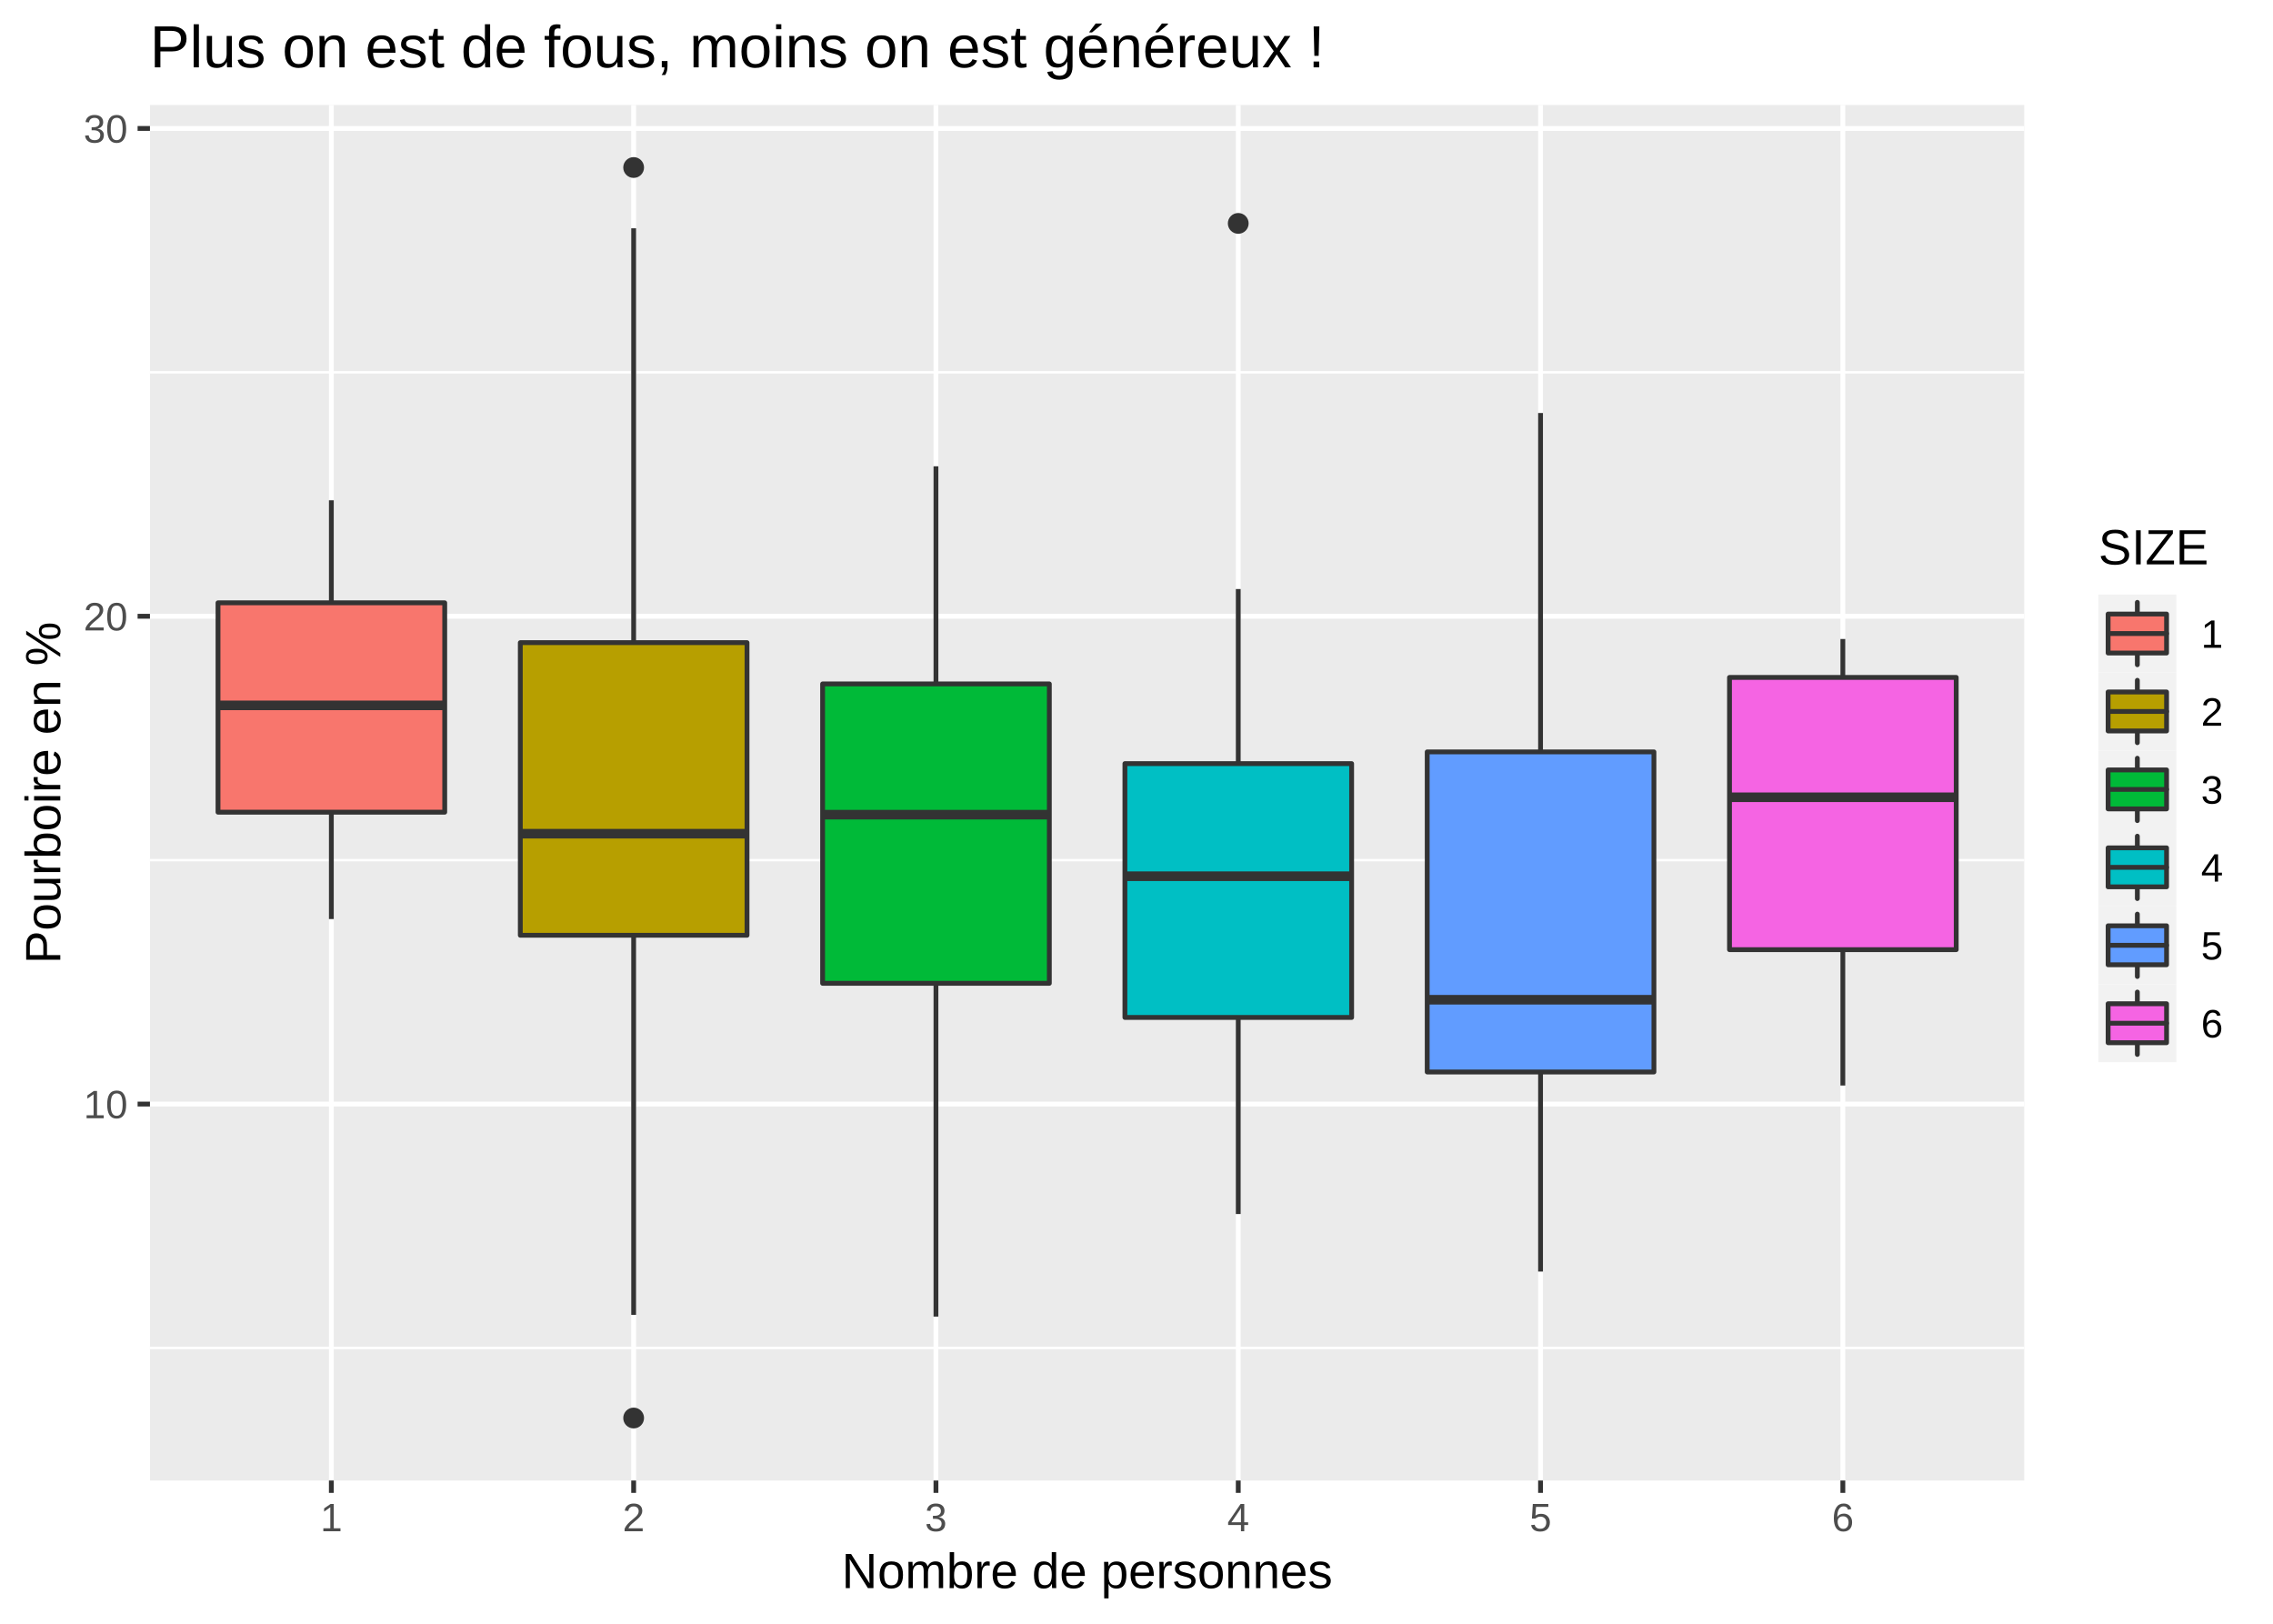
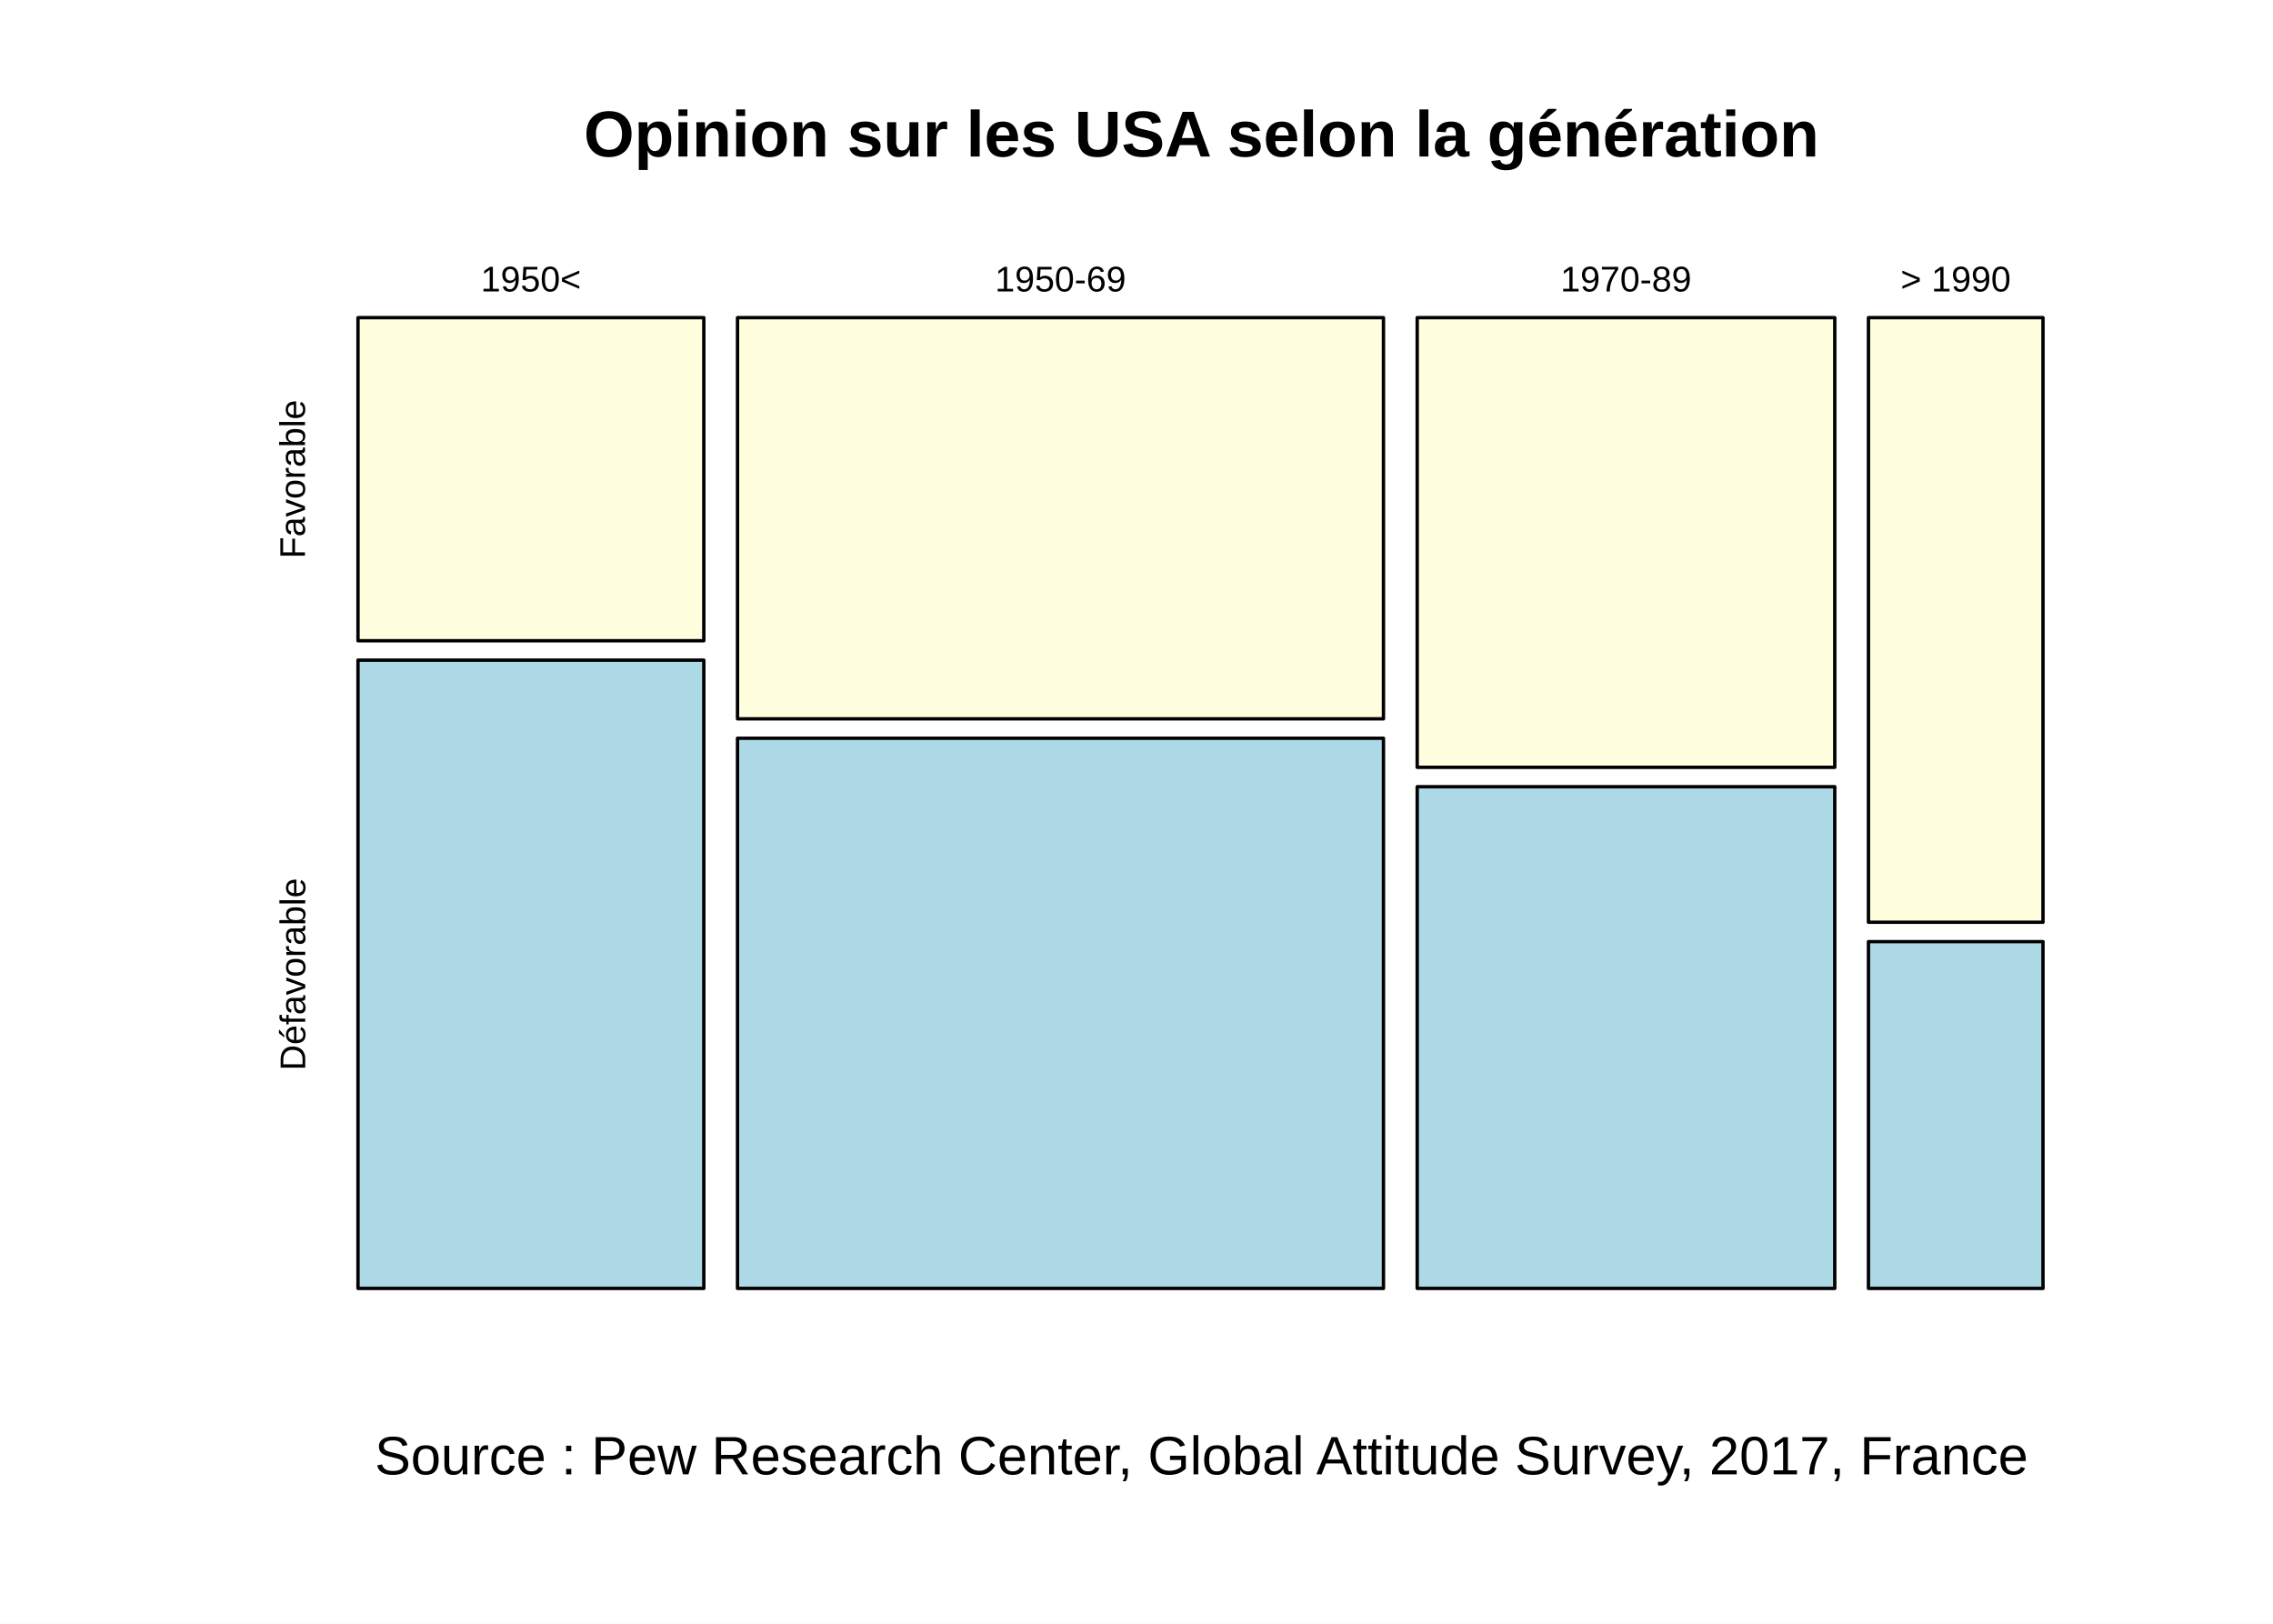
<svg xmlns="http://www.w3.org/2000/svg" class="svglite" width="504.00pt" height="360.00pt" viewBox="0 0 504.00 360.00">
  <defs>
    <style type="text/css">
    .svglite line, .svglite polyline, .svglite polygon, .svglite path, .svglite rect, .svglite circle {
      fill: none;
      stroke: #000000;
      stroke-linecap: round;
      stroke-linejoin: round;
      stroke-miterlimit: 10.00;
    }
  </style>
  </defs>
  <rect width="100%" height="100%" style="stroke: none; fill: #FFFFFF;" />
  <defs>
    <clipPath id="cpMC4wMHw1MDQuMDB8MC4wMHwzNjAuMDA=">
      <rect x="0.00" y="0.00" width="504.00" height="360.00" />
    </clipPath>
  </defs>
  <g clip-path="url(#cpMC4wMHw1MDQuMDB8MC4wMHwzNjAuMDA=)">
-     <rect x="0" y="0.00" width="504.00" height="360.00" style="stroke-width: 1.07; stroke: #FFFFFF; fill: #FFFFFF;" />
+     <text x="266.40" y="34.70" text-anchor="middle" style="font-size: 14.40px; font-weight: bold; font-family: Arial;" textLength="274.28px" lengthAdjust="spacingAndGlyphs">Opinion sur les USA selon la génération</text>
+     <text x="266.40" y="326.88" text-anchor="middle" style="font-size: 12.00px; font-family: Arial;" textLength="368.86px" lengthAdjust="spacingAndGlyphs">Source : Pew Research Center, Global Attitude Survey, 2017, France</text>
+     <text x="117.72" y="64.62" text-anchor="middle" style="font-size: 7.92px; font-family: Arial;" textLength="26.60px" lengthAdjust="spacingAndGlyphs"> 1950&lt; </text>
+     <text x="235.15" y="64.62" text-anchor="middle" style="font-size: 7.92px; font-family: Arial;" textLength="29.03px" lengthAdjust="spacingAndGlyphs">1950-69</text>
+     <text x="360.53" y="64.62" text-anchor="middle" style="font-size: 7.92px; font-family: Arial;" textLength="29.03px" lengthAdjust="spacingAndGlyphs">1970-89</text>
+     <text x="433.65" y="64.62" text-anchor="middle" style="font-size: 7.92px; font-family: Arial;" textLength="24.41px" lengthAdjust="spacingAndGlyphs">&gt; 1990</text>
+     <text transform="translate(67.62,106.24) rotate(-90)" text-anchor="middle" style="font-size: 7.92px; font-family: Arial;" textLength="35.17px" lengthAdjust="spacingAndGlyphs">Favorable</text>
+     <text transform="translate(67.68,216.01) rotate(-90)" text-anchor="middle" style="font-size: 7.92px; font-family: Arial;" textLength="42.65px" lengthAdjust="spacingAndGlyphs">Défavorable</text>
  </g>
  <defs>
-     <clipPath id="cpMzMuMjV8NDQ4Ljg0fDIzLjI4fDMyOC4yNQ==">
-       <rect x="33.25" y="23.28" width="415.59" height="304.97" />
+     <clipPath id="cpNTkuMDR8NDczLjc2fDU5LjA0fDI4Ni41Ng==">
+       <rect x="59.04" y="59.04" width="414.72" height="227.52" />
    </clipPath>
  </defs>
-   <g clip-path="url(#cpMzMuMjV8NDQ4Ljg0fDIzLjI4fDMyOC4yNQ==)">
-     <rect x="33.25" y="23.28" width="415.59" height="304.97" style="stroke-width: 1.07; stroke: none; fill: #EBEBEB;" />
-     <polyline points="33.25,298.86 448.84,298.86 " style="stroke-width: 0.53; stroke: #FFFFFF; stroke-linecap: butt;" />
-     <polyline points="33.25,190.71 448.84,190.71 " style="stroke-width: 0.53; stroke: #FFFFFF; stroke-linecap: butt;" />
-     <polyline points="33.25,82.55 448.84,82.55 " style="stroke-width: 0.53; stroke: #FFFFFF; stroke-linecap: butt;" />
-     <polyline points="33.25,244.78 448.84,244.78 " style="stroke-width: 1.07; stroke: #FFFFFF; stroke-linecap: butt;" />
-     <polyline points="33.25,136.63 448.84,136.63 " style="stroke-width: 1.07; stroke: #FFFFFF; stroke-linecap: butt;" />
-     <polyline points="33.25,28.48 448.84,28.48 " style="stroke-width: 1.07; stroke: #FFFFFF; stroke-linecap: butt;" />
-     <polyline points="73.47,328.25 73.47,23.28 " style="stroke-width: 1.07; stroke: #FFFFFF; stroke-linecap: butt;" />
-     <polyline points="140.50,328.25 140.50,23.28 " style="stroke-width: 1.07; stroke: #FFFFFF; stroke-linecap: butt;" />
-     <polyline points="207.53,328.25 207.53,23.28 " style="stroke-width: 1.07; stroke: #FFFFFF; stroke-linecap: butt;" />
-     <polyline points="274.56,328.25 274.56,23.28 " style="stroke-width: 1.07; stroke: #FFFFFF; stroke-linecap: butt;" />
-     <polyline points="341.59,328.25 341.59,23.28 " style="stroke-width: 1.07; stroke: #FFFFFF; stroke-linecap: butt;" />
-     <polyline points="408.62,328.25 408.62,23.28 " style="stroke-width: 1.07; stroke: #FFFFFF; stroke-linecap: butt;" />
-     <line x1="73.47" y1="133.65" x2="73.47" y2="110.92" style="stroke-width: 1.07; stroke: #333333; stroke-linecap: butt;" />
-     <line x1="73.47" y1="180.07" x2="73.47" y2="203.76" style="stroke-width: 1.07; stroke: #333333; stroke-linecap: butt;" />
-     <polygon points="48.34,133.65 48.34,180.07 98.61,180.07 98.61,133.65 48.34,133.65 " style="stroke-width: 1.07; stroke: #333333; fill: #F8766D;" />
-     <line x1="48.34" y1="156.39" x2="98.61" y2="156.39" style="stroke-width: 2.13; stroke: #333333; stroke-linecap: butt;" />
-     <circle cx="140.50" cy="37.14" r="1.95" style="stroke-width: 0.71; stroke: #333333; fill: #333333;" />
-     <circle cx="140.50" cy="314.39" r="1.95" style="stroke-width: 0.71; stroke: #333333; fill: #333333;" />
-     <line x1="140.50" y1="142.48" x2="140.50" y2="50.62" style="stroke-width: 1.07; stroke: #333333; stroke-linecap: butt;" />
-     <line x1="140.50" y1="207.36" x2="140.50" y2="291.51" style="stroke-width: 1.07; stroke: #333333; stroke-linecap: butt;" />
-     <polygon points="115.37,142.48 115.37,207.36 165.64,207.36 165.64,142.48 115.37,142.48 " style="stroke-width: 1.07; stroke: #333333; fill: #B79F00;" />
-     <line x1="115.37" y1="184.84" x2="165.64" y2="184.84" style="stroke-width: 2.13; stroke: #333333; stroke-linecap: butt;" />
-     <line x1="207.53" y1="151.63" x2="207.53" y2="103.38" style="stroke-width: 1.07; stroke: #333333; stroke-linecap: butt;" />
-     <line x1="207.53" y1="218.01" x2="207.53" y2="291.90" style="stroke-width: 1.07; stroke: #333333; stroke-linecap: butt;" />
-     <polygon points="182.40,151.63 182.40,218.01 232.67,218.01 232.67,151.63 182.40,151.63 " style="stroke-width: 1.07; stroke: #333333; fill: #00BA38;" />
-     <line x1="182.40" y1="180.62" x2="232.67" y2="180.62" style="stroke-width: 2.13; stroke: #333333; stroke-linecap: butt;" />
-     <circle cx="274.56" cy="49.53" r="1.95" style="stroke-width: 0.71; stroke: #333333; fill: #333333;" />
-     <line x1="274.56" y1="169.30" x2="274.56" y2="130.60" style="stroke-width: 1.07; stroke: #333333; stroke-linecap: butt;" />
-     <line x1="274.56" y1="225.58" x2="274.56" y2="269.16" style="stroke-width: 1.07; stroke: #333333; stroke-linecap: butt;" />
-     <polygon points="249.43,169.30 249.43,225.58 299.70,225.58 299.70,169.30 249.43,169.30 " style="stroke-width: 1.07; stroke: #333333; fill: #00BFC4;" />
-     <line x1="249.43" y1="194.27" x2="299.70" y2="194.27" style="stroke-width: 2.13; stroke: #333333; stroke-linecap: butt;" />
-     <line x1="341.59" y1="166.70" x2="341.59" y2="91.57" style="stroke-width: 1.07; stroke: #333333; stroke-linecap: butt;" />
-     <line x1="341.59" y1="237.67" x2="341.59" y2="281.92" style="stroke-width: 1.07; stroke: #333333; stroke-linecap: butt;" />
-     <polygon points="316.46,166.70 316.46,237.67 366.73,237.67 366.73,166.70 316.46,166.70 " style="stroke-width: 1.07; stroke: #333333; fill: #619CFF;" />
-     <line x1="316.46" y1="221.65" x2="366.73" y2="221.65" style="stroke-width: 2.13; stroke: #333333; stroke-linecap: butt;" />
-     <line x1="408.62" y1="150.19" x2="408.62" y2="141.67" style="stroke-width: 1.07; stroke: #333333; stroke-linecap: butt;" />
-     <line x1="408.62" y1="210.55" x2="408.62" y2="240.67" style="stroke-width: 1.07; stroke: #333333; stroke-linecap: butt;" />
-     <polygon points="383.49,150.19 383.49,210.55 433.76,210.55 433.76,150.19 383.49,150.19 " style="stroke-width: 1.07; stroke: #333333; fill: #F564E3;" />
-     <line x1="383.49" y1="176.76" x2="433.76" y2="176.76" style="stroke-width: 2.13; stroke: #333333; stroke-linecap: butt;" />
-   </g>
-   <g clip-path="url(#cpMC4wMHw1MDQuMDB8MC4wMHwzNjAuMDA=)">
-     <text x="28.32" y="247.93" text-anchor="end" style="font-size: 8.80px; fill: #4D4D4D; font-family: Arial;" textLength="9.79px" lengthAdjust="spacingAndGlyphs">10</text>
-     <text x="28.32" y="139.78" text-anchor="end" style="font-size: 8.80px; fill: #4D4D4D; font-family: Arial;" textLength="9.79px" lengthAdjust="spacingAndGlyphs">20</text>
-     <text x="28.32" y="31.63" text-anchor="end" style="font-size: 8.80px; fill: #4D4D4D; font-family: Arial;" textLength="9.79px" lengthAdjust="spacingAndGlyphs">30</text>
-     <polyline points="30.51,244.78 33.25,244.78 " style="stroke-width: 1.07; stroke: #333333; stroke-linecap: butt;" />
-     <polyline points="30.51,136.63 33.25,136.63 " style="stroke-width: 1.07; stroke: #333333; stroke-linecap: butt;" />
-     <polyline points="30.51,28.48 33.25,28.48 " style="stroke-width: 1.07; stroke: #333333; stroke-linecap: butt;" />
-     <polyline points="73.47,330.99 73.47,328.25 " style="stroke-width: 1.07; stroke: #333333; stroke-linecap: butt;" />
-     <polyline points="140.50,330.99 140.50,328.25 " style="stroke-width: 1.07; stroke: #333333; stroke-linecap: butt;" />
-     <polyline points="207.53,330.99 207.53,328.25 " style="stroke-width: 1.07; stroke: #333333; stroke-linecap: butt;" />
-     <polyline points="274.56,330.99 274.56,328.25 " style="stroke-width: 1.07; stroke: #333333; stroke-linecap: butt;" />
-     <polyline points="341.59,330.99 341.59,328.25 " style="stroke-width: 1.07; stroke: #333333; stroke-linecap: butt;" />
-     <polyline points="408.62,330.99 408.62,328.25 " style="stroke-width: 1.07; stroke: #333333; stroke-linecap: butt;" />
-     <text x="73.47" y="339.49" text-anchor="middle" style="font-size: 8.80px; fill: #4D4D4D; font-family: Arial;" textLength="4.90px" lengthAdjust="spacingAndGlyphs">1</text>
-     <text x="140.50" y="339.49" text-anchor="middle" style="font-size: 8.80px; fill: #4D4D4D; font-family: Arial;" textLength="4.90px" lengthAdjust="spacingAndGlyphs">2</text>
-     <text x="207.53" y="339.49" text-anchor="middle" style="font-size: 8.80px; fill: #4D4D4D; font-family: Arial;" textLength="4.90px" lengthAdjust="spacingAndGlyphs">3</text>
-     <text x="274.56" y="339.49" text-anchor="middle" style="font-size: 8.80px; fill: #4D4D4D; font-family: Arial;" textLength="4.90px" lengthAdjust="spacingAndGlyphs">4</text>
-     <text x="341.59" y="339.49" text-anchor="middle" style="font-size: 8.80px; fill: #4D4D4D; font-family: Arial;" textLength="4.90px" lengthAdjust="spacingAndGlyphs">5</text>
-     <text x="408.62" y="339.49" text-anchor="middle" style="font-size: 8.80px; fill: #4D4D4D; font-family: Arial;" textLength="4.90px" lengthAdjust="spacingAndGlyphs">6</text>
-     <text x="241.05" y="352.10" text-anchor="middle" style="font-size: 11.00px; font-family: Arial;" textLength="108.86px" lengthAdjust="spacingAndGlyphs">Nombre de personnes</text>
-     <text transform="translate(13.37,175.77) rotate(-90)" text-anchor="middle" style="font-size: 11.00px; font-family: Arial;" textLength="75.83px" lengthAdjust="spacingAndGlyphs">Pourboire en %</text>
-     <rect x="459.80" y="110.55" width="38.72" height="130.44" style="stroke-width: 1.07; stroke: none; fill: #FFFFFF;" />
-     <text x="465.28" y="125.13" style="font-size: 11.00px; font-family: Arial;" textLength="24.44px" lengthAdjust="spacingAndGlyphs">SIZE</text>
-     <rect x="465.28" y="131.82" width="17.28" height="17.28" style="stroke-width: 1.07; stroke: none; fill: #F2F2F2;" />
-     <polyline points="473.92,147.38 473.92,144.78 " style="stroke-width: 1.07; stroke: #333333;" />
-     <polyline points="473.92,136.14 473.92,133.55 " style="stroke-width: 1.07; stroke: #333333;" />
-     <rect x="467.44" y="136.14" width="12.96" height="8.64" style="stroke-width: 1.07; stroke: #333333; fill: #F8766D;" />
-     <polyline points="467.44,140.46 480.40,140.46 " style="stroke-width: 1.07; stroke: #333333;" />
-     <rect x="465.28" y="149.10" width="17.28" height="17.28" style="stroke-width: 1.07; stroke: none; fill: #F2F2F2;" />
-     <polyline points="473.92,164.66 473.92,162.06 " style="stroke-width: 1.07; stroke: #333333;" />
-     <polyline points="473.92,153.42 473.92,150.83 " style="stroke-width: 1.07; stroke: #333333;" />
-     <rect x="467.44" y="153.42" width="12.96" height="8.64" style="stroke-width: 1.07; stroke: #333333; fill: #B79F00;" />
-     <polyline points="467.44,157.74 480.40,157.74 " style="stroke-width: 1.07; stroke: #333333;" />
-     <rect x="465.28" y="166.38" width="17.28" height="17.28" style="stroke-width: 1.07; stroke: none; fill: #F2F2F2;" />
-     <polyline points="473.92,181.94 473.92,179.34 " style="stroke-width: 1.07; stroke: #333333;" />
-     <polyline points="473.92,170.70 473.92,168.11 " style="stroke-width: 1.07; stroke: #333333;" />
-     <rect x="467.44" y="170.70" width="12.96" height="8.64" style="stroke-width: 1.07; stroke: #333333; fill: #00BA38;" />
-     <polyline points="467.44,175.02 480.40,175.02 " style="stroke-width: 1.07; stroke: #333333;" />
-     <rect x="465.28" y="183.66" width="17.28" height="17.28" style="stroke-width: 1.07; stroke: none; fill: #F2F2F2;" />
-     <polyline points="473.92,199.22 473.92,196.62 " style="stroke-width: 1.07; stroke: #333333;" />
-     <polyline points="473.92,187.98 473.92,185.39 " style="stroke-width: 1.07; stroke: #333333;" />
-     <rect x="467.44" y="187.98" width="12.96" height="8.64" style="stroke-width: 1.07; stroke: #333333; fill: #00BFC4;" />
-     <polyline points="467.44,192.30 480.40,192.30 " style="stroke-width: 1.07; stroke: #333333;" />
-     <rect x="465.28" y="200.94" width="17.28" height="17.28" style="stroke-width: 1.07; stroke: none; fill: #F2F2F2;" />
-     <polyline points="473.92,216.50 473.92,213.90 " style="stroke-width: 1.07; stroke: #333333;" />
-     <polyline points="473.92,205.26 473.92,202.67 " style="stroke-width: 1.07; stroke: #333333;" />
-     <rect x="467.44" y="205.26" width="12.96" height="8.64" style="stroke-width: 1.07; stroke: #333333; fill: #619CFF;" />
-     <polyline points="467.44,209.58 480.40,209.58 " style="stroke-width: 1.07; stroke: #333333;" />
-     <rect x="465.28" y="218.22" width="17.28" height="17.28" style="stroke-width: 1.07; stroke: none; fill: #F2F2F2;" />
-     <polyline points="473.92,233.78 473.92,231.18 " style="stroke-width: 1.07; stroke: #333333;" />
-     <polyline points="473.92,222.54 473.92,219.95 " style="stroke-width: 1.07; stroke: #333333;" />
-     <rect x="467.44" y="222.54" width="12.96" height="8.64" style="stroke-width: 1.07; stroke: #333333; fill: #F564E3;" />
-     <polyline points="467.44,226.86 480.40,226.86 " style="stroke-width: 1.07; stroke: #333333;" />
-     <text x="488.04" y="143.62" style="font-size: 8.80px; font-family: Arial;" textLength="4.90px" lengthAdjust="spacingAndGlyphs">1</text>
-     <text x="488.04" y="160.90" style="font-size: 8.80px; font-family: Arial;" textLength="4.90px" lengthAdjust="spacingAndGlyphs">2</text>
-     <text x="488.04" y="178.18" style="font-size: 8.80px; font-family: Arial;" textLength="4.90px" lengthAdjust="spacingAndGlyphs">3</text>
-     <text x="488.04" y="195.46" style="font-size: 8.80px; font-family: Arial;" textLength="4.90px" lengthAdjust="spacingAndGlyphs">4</text>
-     <text x="488.04" y="212.74" style="font-size: 8.80px; font-family: Arial;" textLength="4.90px" lengthAdjust="spacingAndGlyphs">5</text>
-     <text x="488.04" y="230.02" style="font-size: 8.80px; font-family: Arial;" textLength="4.90px" lengthAdjust="spacingAndGlyphs">6</text>
-     <text x="33.25" y="14.94" style="font-size: 13.20px; font-family: Arial;" textLength="260.32px" lengthAdjust="spacingAndGlyphs">Plus on est de fous, moins on est généreux !</text>
+   <g clip-path="url(#cpNTkuMDR8NDczLjc2fDU5LjA0fDI4Ni41Ng==)">
+     <polygon points="79.38,142.06 156.06,142.06 156.06,70.43 79.38,70.43 " style="stroke-width: 0.75; fill: #FFFFE0;" />
+     <polygon points="79.38,285.65 156.06,285.65 156.06,146.36 79.38,146.36 " style="stroke-width: 0.75; fill: #ADD8E6;" />
+     <polygon points="163.53,159.37 306.76,159.37 306.76,70.43 163.53,70.43 " style="stroke-width: 0.75; fill: #FFFFE0;" />
+     <polygon points="163.53,285.65 306.76,285.65 306.76,163.68 163.53,163.68 " style="stroke-width: 0.75; fill: #ADD8E6;" />
+     <polygon points="314.24,170.12 406.83,170.12 406.83,70.43 314.24,70.43 " style="stroke-width: 0.75; fill: #FFFFE0;" />
+     <polygon points="314.24,285.65 406.83,285.65 406.83,174.42 314.24,174.42 " style="stroke-width: 0.75; fill: #ADD8E6;" />
+     <polygon points="414.30,204.47 453.00,204.47 453.00,70.43 414.30,70.43 " style="stroke-width: 0.75; fill: #FFFFE0;" />
+     <polygon points="414.30,285.65 453.00,285.65 453.00,208.77 414.30,208.77 " style="stroke-width: 0.75; fill: #ADD8E6;" />
  </g>
</svg>
